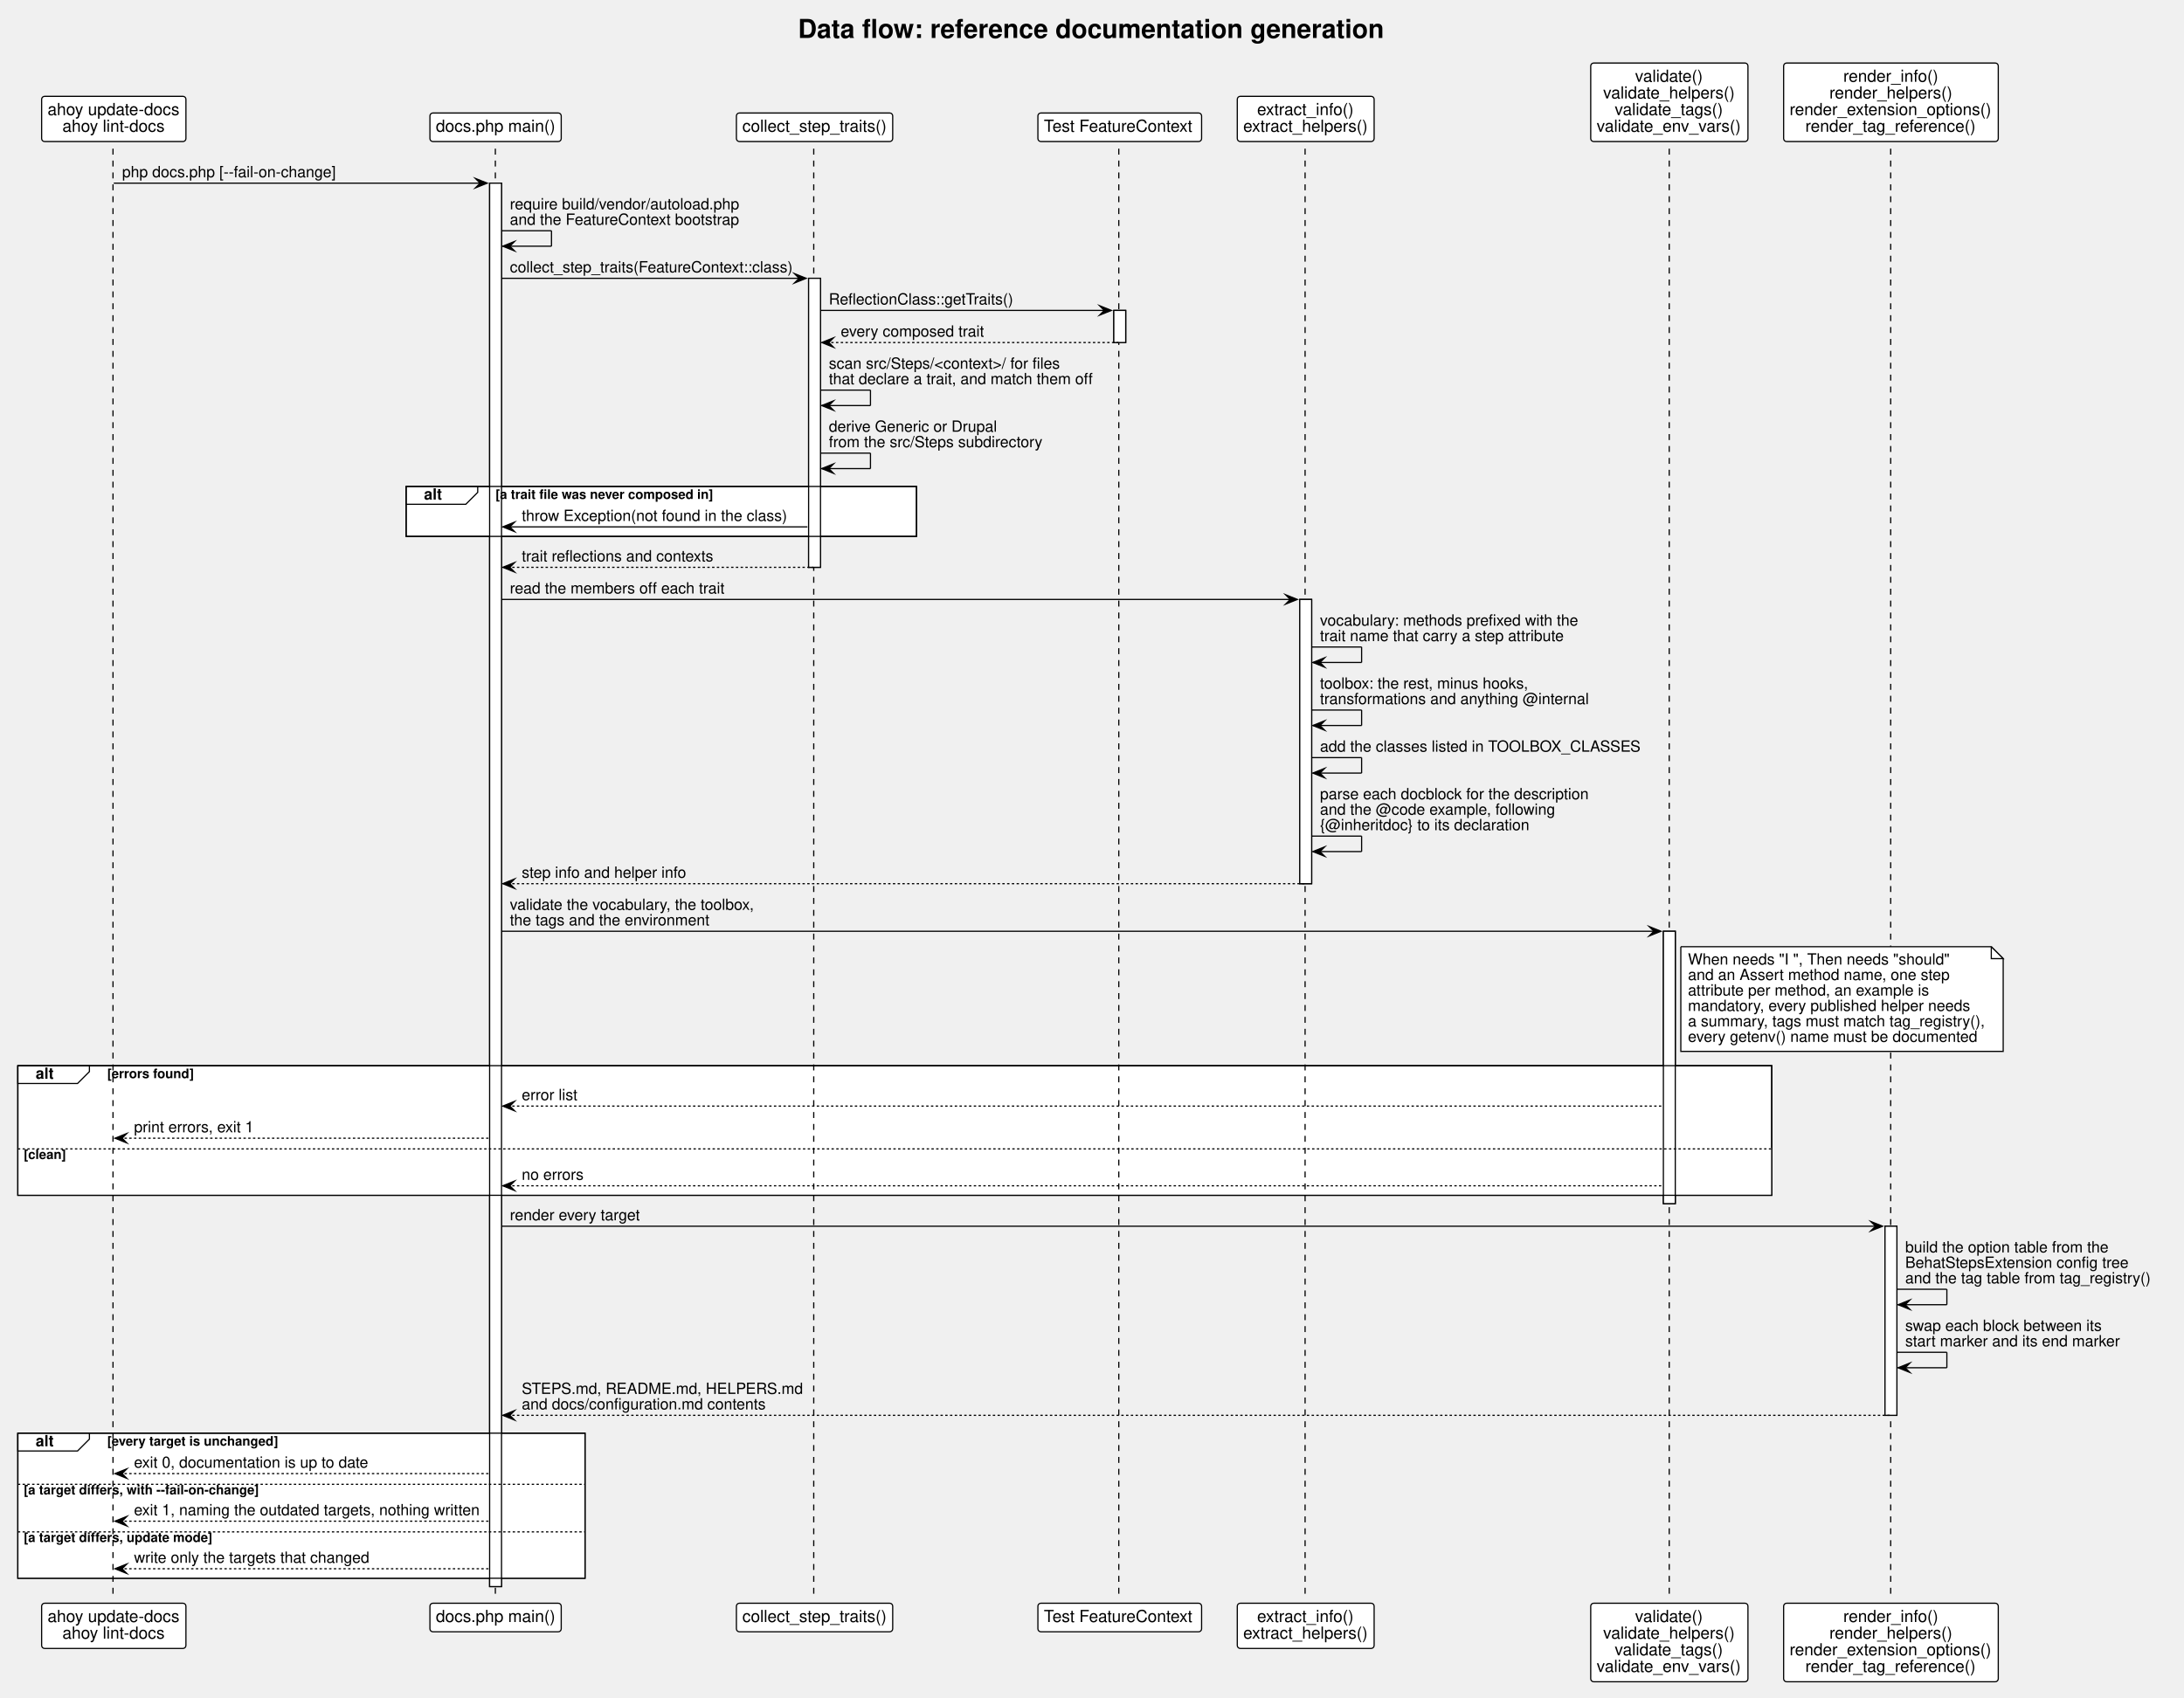
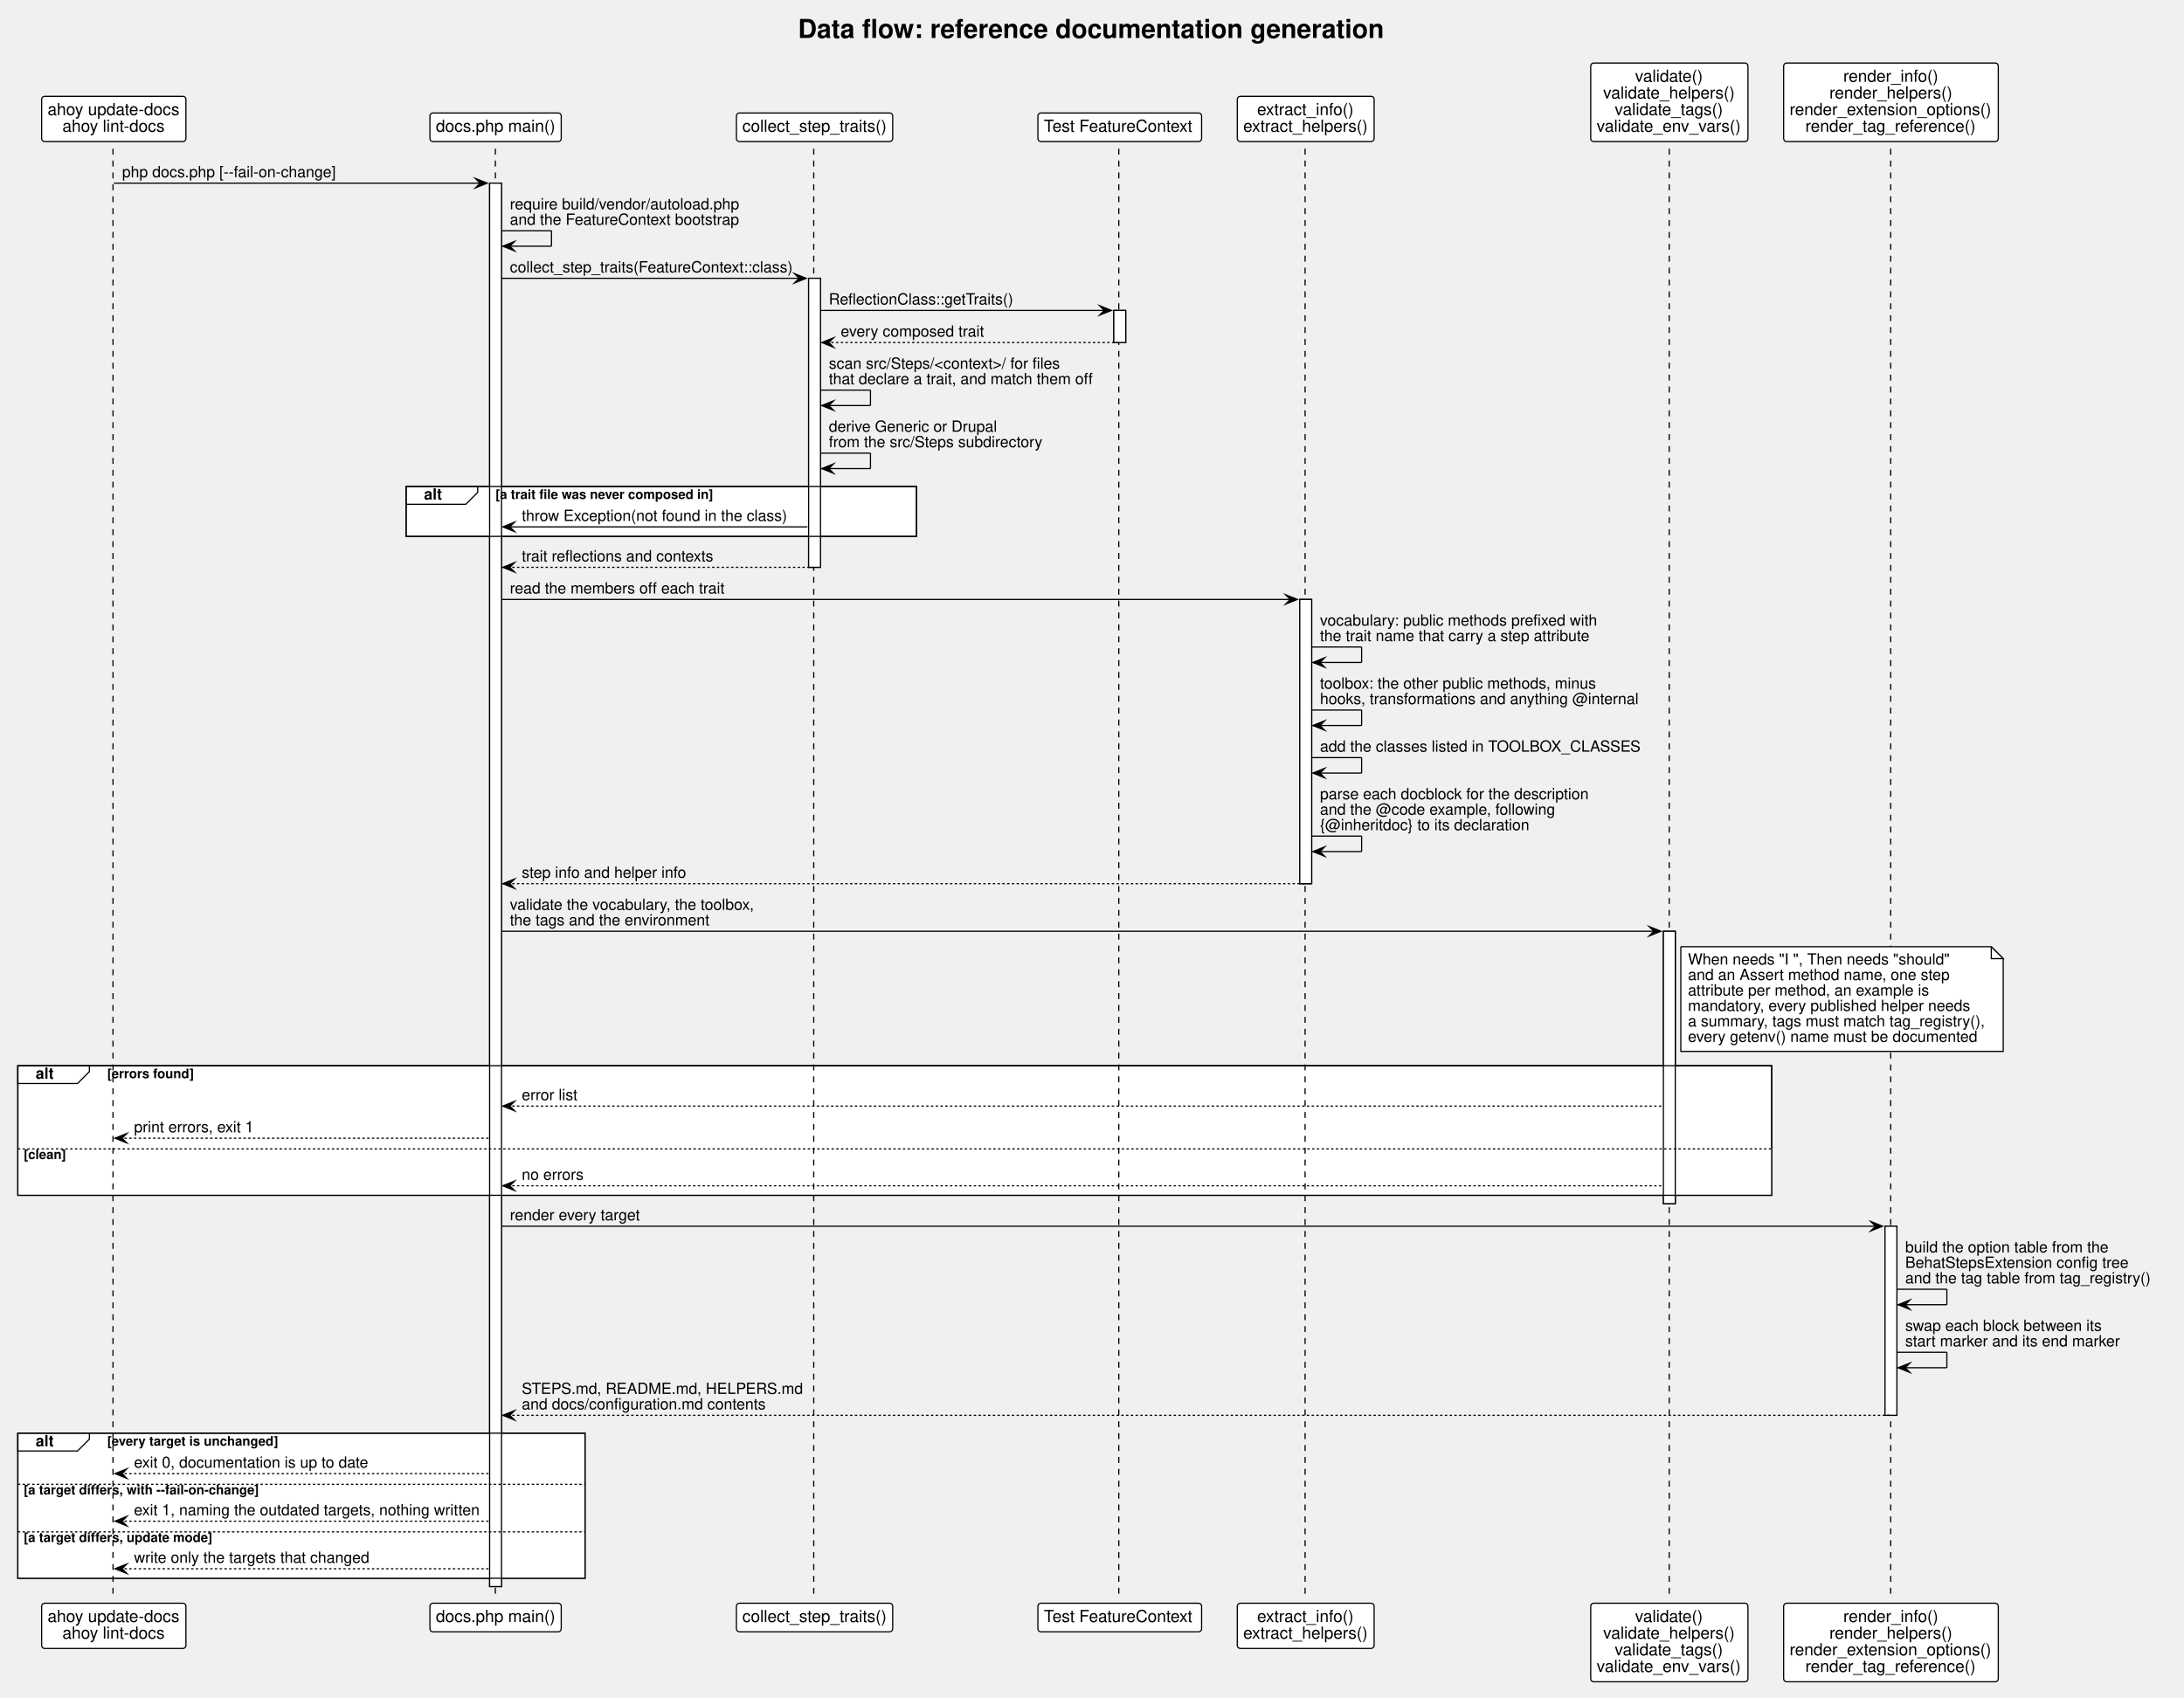
<svg xmlns="http://www.w3.org/2000/svg" contentStyleType="text/css" data-diagram-type="SEQUENCE" height="1427px" preserveAspectRatio="none" style="width:1836px;height:1427px;background:#FFFFFF;" version="1.1" viewBox="0 0 1836 1427" width="1836px" zoomAndPan="magnify">
  <defs />
  <g>
    <g class="title" data-source-line="14">
      <text fill="#000000" font-family="Helvetica" font-size="22" font-weight="700" lengthAdjust="spacing" textLength="492.637" x="670.835" y="31.94">Data flow: reference documentation generation</text>
    </g>
    <g>
      <rect fill="#FFFFFF" height="1180" style="stroke:#000000;stroke-width:1;" width="10" x="411.612" y="154" />
    </g>
    <g>
      <rect fill="#FFFFFF" height="243" style="stroke:#000000;stroke-width:1;" width="10" x="679.766" y="234" />
    </g>
    <g>
      <rect fill="#FFFFFF" height="27" style="stroke:#000000;stroke-width:1;" width="10" x="936.328" y="261" />
    </g>
    <g>
      <rect fill="#FFFFFF" height="239" style="stroke:#000000;stroke-width:1;" width="10" x="1092.655" y="504" />
    </g>
    <g>
      <rect fill="#FFFFFF" height="229" style="stroke:#000000;stroke-width:1;" width="10" x="1398.341" y="783" />
    </g>
    <g>
      <rect fill="#FFFFFF" height="159" style="stroke:#000000;stroke-width:1;" width="10" x="1584.647" y="1031" />
    </g>
    <rect fill="#FFFFFF" height="42" style="stroke:#000000;stroke-width:1;" width="429.033" x="341.422" y="409" />
    <rect fill="#FFFFFF" height="109" style="stroke:#000000;stroke-width:1;" width="1474.427" x="15" y="896" />
    <rect fill="#FFFFFF" height="40" style="stroke:none;stroke-width:1;" width="1474.427" x="15" y="965" />
    <rect fill="#FFFFFF" height="122" style="stroke:#000000;stroke-width:1;" width="476.801" x="15" y="1205" />
    <rect fill="#FFFFFF" height="40" style="stroke:none;stroke-width:1;" width="476.801" x="15" y="1247" />
    <rect fill="#FFFFFF" height="40" style="stroke:none;stroke-width:1;" width="476.801" x="15" y="1287" />
    <g class="participant-lifeline" data-entity-uid="part1" data-qualified-name="Dev" data-source-line="16" id="part1-lifeline">
      <g>
        <rect fill="#000000" fill-opacity="0" height="1219" width="8" x="91.651" y="125" />
        <line style="stroke:#000000;stroke-width:1;stroke-dasharray:5,5;" x1="95" x2="95" y1="125" y2="1344" />
      </g>
    </g>
    <g class="participant-lifeline" data-entity-uid="part2" data-qualified-name="Main" data-source-line="17" id="part2-lifeline">
      <g>
        <rect fill="#000000" fill-opacity="0" height="1219" width="8" x="412.612" y="125" />
        <line style="stroke:#000000;stroke-width:1;stroke-dasharray:5,5;" x1="416.422" x2="416.422" y1="125" y2="1344" />
      </g>
    </g>
    <g class="participant-lifeline" data-entity-uid="part3" data-qualified-name="Collect" data-source-line="18" id="part3-lifeline">
      <g>
        <rect fill="#000000" fill-opacity="0" height="1219" width="8" x="680.766" y="125" />
        <line style="stroke:#000000;stroke-width:1;stroke-dasharray:5,5;" x1="684.077" x2="684.077" y1="125" y2="1344" />
      </g>
    </g>
    <g class="participant-lifeline" data-entity-uid="part4" data-qualified-name="Ctx" data-source-line="19" id="part4-lifeline">
      <g>
        <rect fill="#000000" fill-opacity="0" height="1219" width="8" x="937.328" y="125" />
        <line style="stroke:#000000;stroke-width:1;stroke-dasharray:5,5;" x1="940.521" x2="940.521" y1="125" y2="1344" />
      </g>
    </g>
    <g class="participant-lifeline" data-entity-uid="part5" data-qualified-name="Extract" data-source-line="20" id="part5-lifeline">
      <g>
        <rect fill="#000000" fill-opacity="0" height="1219" width="8" x="1093.655" y="125" />
        <line style="stroke:#000000;stroke-width:1;stroke-dasharray:5,5;" x1="1097.134" x2="1097.134" y1="125" y2="1344" />
      </g>
    </g>
    <g class="participant-lifeline" data-entity-uid="part6" data-qualified-name="Validate" data-source-line="21" id="part6-lifeline">
      <g>
        <rect fill="#000000" fill-opacity="0" height="1219" width="8" x="1399.341" y="125" />
        <line style="stroke:#000000;stroke-width:1;stroke-dasharray:5,5;" x1="1403.255" x2="1403.255" y1="125" y2="1344" />
      </g>
    </g>
    <g class="participant-lifeline" data-entity-uid="part7" data-qualified-name="Render" data-source-line="22" id="part7-lifeline">
      <g>
        <rect fill="#000000" fill-opacity="0" height="1219" width="8" x="1585.647" y="125" />
        <line style="stroke:#000000;stroke-width:1;stroke-dasharray:5,5;" x1="1589.427" x2="1589.427" y1="125" y2="1344" />
      </g>
    </g>
    <g class="participant participant-head" data-entity-uid="part1" data-qualified-name="Dev" data-source-line="16" id="part1-head">
      <rect fill="#FFFFFF" height="38" rx="2.5" ry="2.5" style="stroke:#000000;stroke-width:1;" width="121.303" x="35" y="81" />
      <text fill="#000000" font-family="Helvetica" font-size="14" lengthAdjust="spacing" textLength="111.303" x="40" y="96.78">ahoy update-docs</text>
      <text fill="#000000" font-family="Helvetica" font-size="14" lengthAdjust="spacing" textLength="86.379" x="52.462" y="110.78">ahoy lint-docs</text>
    </g>
    <g class="participant participant-tail" data-entity-uid="part1" data-qualified-name="Dev" data-source-line="16" id="part1-tail">
      <rect fill="#FFFFFF" height="38" rx="2.5" ry="2.5" style="stroke:#000000;stroke-width:1;" width="121.303" x="35" y="1348" />
      <text fill="#000000" font-family="Helvetica" font-size="14" lengthAdjust="spacing" textLength="111.303" x="40" y="1363.78">ahoy update-docs</text>
      <text fill="#000000" font-family="Helvetica" font-size="14" lengthAdjust="spacing" textLength="86.379" x="52.462" y="1377.78">ahoy lint-docs</text>
    </g>
    <g class="participant participant-head" data-entity-uid="part2" data-qualified-name="Main" data-source-line="17" id="part2-head">
      <rect fill="#FFFFFF" height="24" rx="2.5" ry="2.5" style="stroke:#000000;stroke-width:1;" width="110.379" x="361.422" y="95" />
      <text fill="#000000" font-family="Helvetica" font-size="14" lengthAdjust="spacing" textLength="100.379" x="366.422" y="110.78">docs.php main()</text>
    </g>
    <g class="participant participant-tail" data-entity-uid="part2" data-qualified-name="Main" data-source-line="17" id="part2-tail">
      <rect fill="#FFFFFF" height="24" rx="2.5" ry="2.5" style="stroke:#000000;stroke-width:1;" width="110.379" x="361.422" y="1348" />
      <text fill="#000000" font-family="Helvetica" font-size="14" lengthAdjust="spacing" textLength="100.379" x="366.422" y="1363.78">docs.php main()</text>
    </g>
    <g class="participant participant-head" data-entity-uid="part3" data-qualified-name="Collect" data-source-line="18" id="part3-head">
      <rect fill="#FFFFFF" height="24" rx="2.5" ry="2.5" style="stroke:#000000;stroke-width:1;" width="131.379" x="619.077" y="95" />
      <text fill="#000000" font-family="Helvetica" font-size="14" lengthAdjust="spacing" textLength="121.379" x="624.077" y="110.78">collect_step_traits()</text>
    </g>
    <g class="participant participant-tail" data-entity-uid="part3" data-qualified-name="Collect" data-source-line="18" id="part3-tail">
      <rect fill="#FFFFFF" height="24" rx="2.5" ry="2.5" style="stroke:#000000;stroke-width:1;" width="131.379" x="619.077" y="1348" />
      <text fill="#000000" font-family="Helvetica" font-size="14" lengthAdjust="spacing" textLength="121.379" x="624.077" y="1363.78">collect_step_traits()</text>
    </g>
    <g class="participant participant-head" data-entity-uid="part4" data-qualified-name="Ctx" data-source-line="19" id="part4-head">
      <rect fill="#FFFFFF" height="24" rx="2.5" ry="2.5" style="stroke:#000000;stroke-width:1;" width="137.613" x="872.521" y="95" />
      <text fill="#000000" font-family="Helvetica" font-size="14" lengthAdjust="spacing" textLength="127.613" x="877.521" y="110.78">Test FeatureContext</text>
    </g>
    <g class="participant participant-tail" data-entity-uid="part4" data-qualified-name="Ctx" data-source-line="19" id="part4-tail">
      <rect fill="#FFFFFF" height="24" rx="2.5" ry="2.5" style="stroke:#000000;stroke-width:1;" width="137.613" x="872.521" y="1348" />
      <text fill="#000000" font-family="Helvetica" font-size="14" lengthAdjust="spacing" textLength="127.613" x="877.521" y="1363.78">Test FeatureContext</text>
    </g>
    <g class="participant participant-head" data-entity-uid="part5" data-qualified-name="Extract" data-source-line="20" id="part5-head">
      <rect fill="#FFFFFF" height="38" rx="2.5" ry="2.5" style="stroke:#000000;stroke-width:1;" width="115.041" x="1040.134" y="81" />
      <text fill="#000000" font-family="Helvetica" font-size="14" lengthAdjust="spacing" textLength="81.696" x="1056.807" y="96.78">extract_info()</text>
      <text fill="#000000" font-family="Helvetica" font-size="14" lengthAdjust="spacing" textLength="105.041" x="1045.134" y="110.78">extract_helpers()</text>
    </g>
    <g class="participant participant-tail" data-entity-uid="part5" data-qualified-name="Extract" data-source-line="20" id="part5-tail">
      <rect fill="#FFFFFF" height="38" rx="2.5" ry="2.5" style="stroke:#000000;stroke-width:1;" width="115.041" x="1040.134" y="1348" />
      <text fill="#000000" font-family="Helvetica" font-size="14" lengthAdjust="spacing" textLength="81.696" x="1056.807" y="1363.78">extract_info()</text>
      <text fill="#000000" font-family="Helvetica" font-size="14" lengthAdjust="spacing" textLength="105.041" x="1045.134" y="1377.78">extract_helpers()</text>
    </g>
    <g class="participant participant-head" data-entity-uid="part6" data-qualified-name="Validate" data-source-line="21" id="part6-head">
      <rect fill="#FFFFFF" height="66" rx="2.5" ry="2.5" style="stroke:#000000;stroke-width:1;" width="132.172" x="1337.255" y="53" />
      <text fill="#000000" font-family="Helvetica" font-size="14" lengthAdjust="spacing" textLength="57.579" x="1374.551" y="68.78">validate()</text>
      <text fill="#000000" font-family="Helvetica" font-size="14" lengthAdjust="spacing" textLength="111.282" x="1347.7" y="82.78">validate_helpers()</text>
      <text fill="#000000" font-family="Helvetica" font-size="14" lengthAdjust="spacing" textLength="91.827" x="1357.427" y="96.78">validate_tags()</text>
      <text fill="#000000" font-family="Helvetica" font-size="14" lengthAdjust="spacing" textLength="122.172" x="1342.255" y="110.78">validate_env_vars()</text>
    </g>
    <g class="participant participant-tail" data-entity-uid="part6" data-qualified-name="Validate" data-source-line="21" id="part6-tail">
      <rect fill="#FFFFFF" height="66" rx="2.5" ry="2.5" style="stroke:#000000;stroke-width:1;" width="132.172" x="1337.255" y="1348" />
      <text fill="#000000" font-family="Helvetica" font-size="14" lengthAdjust="spacing" textLength="57.579" x="1374.551" y="1363.78">validate()</text>
      <text fill="#000000" font-family="Helvetica" font-size="14" lengthAdjust="spacing" textLength="111.282" x="1347.7" y="1377.78">validate_helpers()</text>
      <text fill="#000000" font-family="Helvetica" font-size="14" lengthAdjust="spacing" textLength="91.827" x="1357.427" y="1391.78">validate_tags()</text>
      <text fill="#000000" font-family="Helvetica" font-size="14" lengthAdjust="spacing" textLength="122.172" x="1342.255" y="1405.78">validate_env_vars()</text>
    </g>
    <g class="participant participant-head" data-entity-uid="part7" data-qualified-name="Render" data-source-line="22" id="part7-head">
      <rect fill="#FFFFFF" height="66" rx="2.5" ry="2.5" style="stroke:#000000;stroke-width:1;" width="180.44" x="1499.427" y="53" />
      <text fill="#000000" font-family="Helvetica" font-size="14" lengthAdjust="spacing" textLength="80.151" x="1549.571" y="68.78">render_info()</text>
      <text fill="#000000" font-family="Helvetica" font-size="14" lengthAdjust="spacing" textLength="103.496" x="1537.899" y="82.78">render_helpers()</text>
      <text fill="#000000" font-family="Helvetica" font-size="14" lengthAdjust="spacing" textLength="170.44" x="1504.427" y="96.78">render_extension_options()</text>
      <text fill="#000000" font-family="Helvetica" font-size="14" lengthAdjust="spacing" textLength="143.972" x="1517.661" y="110.78">render_tag_reference()</text>
    </g>
    <g class="participant participant-tail" data-entity-uid="part7" data-qualified-name="Render" data-source-line="22" id="part7-tail">
      <rect fill="#FFFFFF" height="66" rx="2.5" ry="2.5" style="stroke:#000000;stroke-width:1;" width="180.44" x="1499.427" y="1348" />
      <text fill="#000000" font-family="Helvetica" font-size="14" lengthAdjust="spacing" textLength="80.151" x="1549.571" y="1363.78">render_info()</text>
      <text fill="#000000" font-family="Helvetica" font-size="14" lengthAdjust="spacing" textLength="103.496" x="1537.899" y="1377.78">render_helpers()</text>
      <text fill="#000000" font-family="Helvetica" font-size="14" lengthAdjust="spacing" textLength="170.44" x="1504.427" y="1391.78">render_extension_options()</text>
      <text fill="#000000" font-family="Helvetica" font-size="14" lengthAdjust="spacing" textLength="143.972" x="1517.661" y="1405.78">render_tag_reference()</text>
    </g>
    <g>
      <rect fill="#FFFFFF" height="1180" style="stroke:#000000;stroke-width:1;" width="10" x="411.612" y="154" />
    </g>
    <g>
      <rect fill="#FFFFFF" height="243" style="stroke:#000000;stroke-width:1;" width="10" x="679.766" y="234" />
    </g>
    <g>
      <rect fill="#FFFFFF" height="27" style="stroke:#000000;stroke-width:1;" width="10" x="936.328" y="261" />
    </g>
    <g>
      <rect fill="#FFFFFF" height="239" style="stroke:#000000;stroke-width:1;" width="10" x="1092.655" y="504" />
    </g>
    <g>
      <rect fill="#FFFFFF" height="229" style="stroke:#000000;stroke-width:1;" width="10" x="1398.341" y="783" />
    </g>
    <g>
      <rect fill="#FFFFFF" height="159" style="stroke:#000000;stroke-width:1;" width="10" x="1584.647" y="1031" />
    </g>
    <g class="message" data-entity-1="part1" data-entity-2="part2" data-source-line="24" id="msg1">
      <polygon fill="#000000" points="399.612,150,409.612,154,399.612,158,403.612,154" style="stroke:#000000;stroke-width:1;stroke-linejoin:miter;stroke-miterlimit:10;" />
      <line style="stroke:#000000;stroke-width:1;" x1="95.651" x2="405.612" y1="154" y2="154" />
      <text fill="#000000" font-family="Helvetica" font-size="13" lengthAdjust="spacing" textLength="179.943" x="102.651" y="149.01">php docs.php [--fail-on-change]</text>
    </g>
    <g class="message" data-entity-1="part2" data-entity-2="part2" data-source-line="26" id="msg2">
      <line style="stroke:#000000;stroke-width:1;" x1="421.612" x2="463.612" y1="194" y2="194" />
      <line style="stroke:#000000;stroke-width:1;" x1="463.612" x2="463.612" y1="194" y2="207" />
      <line style="stroke:#000000;stroke-width:1;" x1="422.612" x2="463.612" y1="207" y2="207" />
      <polygon fill="#000000" points="432.612,203,422.612,207,432.612,211,428.612,207" style="stroke:#000000;stroke-width:1;stroke-linejoin:miter;stroke-miterlimit:10;" />
      <text fill="#000000" font-family="Helvetica" font-size="13" lengthAdjust="spacing" textLength="193.699" x="428.612" y="176.01">require build/vendor/autoload.php</text>
      <text fill="#000000" font-family="Helvetica" font-size="13" lengthAdjust="spacing" textLength="194.403" x="428.612" y="189.01">and the FeatureContext bootstrap</text>
    </g>
    <g class="message" data-entity-1="part2" data-entity-2="part3" data-source-line="28" id="msg3">
      <polygon fill="#000000" points="667.766,230,677.766,234,667.766,238,671.766,234" style="stroke:#000000;stroke-width:1;stroke-linejoin:miter;stroke-miterlimit:10;" />
      <line style="stroke:#000000;stroke-width:1;" x1="421.612" x2="673.766" y1="234" y2="234" />
      <text fill="#000000" font-family="Helvetica" font-size="13" lengthAdjust="spacing" textLength="239.154" x="428.612" y="229.01">collect_step_traits(FeatureContext::class)</text>
    </g>
    <g class="message" data-entity-1="part3" data-entity-2="part4" data-source-line="30" id="msg4">
      <polygon fill="#000000" points="924.328,257,934.328,261,924.328,265,928.328,261" style="stroke:#000000;stroke-width:1;stroke-linejoin:miter;stroke-miterlimit:10;" />
      <line style="stroke:#000000;stroke-width:1;" x1="689.766" x2="930.328" y1="261" y2="261" />
      <text fill="#000000" font-family="Helvetica" font-size="13" lengthAdjust="spacing" textLength="156.768" x="696.766" y="256.01">ReflectionClass::getTraits()</text>
    </g>
    <g class="message" data-entity-1="part4" data-entity-2="part3" data-source-line="32" id="msg5">
      <polygon fill="#000000" points="700.766,284,690.766,288,700.766,292,696.766,288" style="stroke:#000000;stroke-width:1;stroke-linejoin:miter;stroke-miterlimit:10;" />
      <line style="stroke:#000000;stroke-width:1;stroke-dasharray:2,2;" x1="694.766" x2="940.328" y1="288" y2="288" />
      <text fill="#000000" font-family="Helvetica" font-size="13" lengthAdjust="spacing" textLength="120.663" x="706.766" y="283.01">every composed trait</text>
    </g>
    <g class="message" data-entity-1="part3" data-entity-2="part3" data-source-line="34" id="msg6">
      <line style="stroke:#000000;stroke-width:1;" x1="689.766" x2="731.766" y1="328" y2="328" />
      <line style="stroke:#000000;stroke-width:1;" x1="731.766" x2="731.766" y1="328" y2="341" />
      <line style="stroke:#000000;stroke-width:1;" x1="690.766" x2="731.766" y1="341" y2="341" />
      <polygon fill="#000000" points="700.766,337,690.766,341,700.766,345,696.766,341" style="stroke:#000000;stroke-width:1;stroke-linejoin:miter;stroke-miterlimit:10;" />
      <text fill="#000000" font-family="Helvetica" font-size="13" lengthAdjust="spacing" textLength="195.089" x="696.766" y="310.01">scan src/Steps/&lt;context&gt;/ for files</text>
      <text fill="#000000" font-family="Helvetica" font-size="13" lengthAdjust="spacing" textLength="222.561" x="696.766" y="323.01">that declare a trait, and match them off</text>
    </g>
    <g class="message" data-entity-1="part3" data-entity-2="part3" data-source-line="35" id="msg7">
      <line style="stroke:#000000;stroke-width:1;" x1="689.766" x2="731.766" y1="381" y2="381" />
      <line style="stroke:#000000;stroke-width:1;" x1="731.766" x2="731.766" y1="381" y2="394" />
      <line style="stroke:#000000;stroke-width:1;" x1="690.766" x2="731.766" y1="394" y2="394" />
      <polygon fill="#000000" points="700.766,390,690.766,394,700.766,398,696.766,394" style="stroke:#000000;stroke-width:1;stroke-linejoin:miter;stroke-miterlimit:10;" />
      <text fill="#000000" font-family="Helvetica" font-size="13" lengthAdjust="spacing" textLength="141.616" x="696.766" y="363.01">derive Generic or Drupal</text>
      <text fill="#000000" font-family="Helvetica" font-size="13" lengthAdjust="spacing" textLength="179.899" x="696.766" y="376.01">from the src/Steps subdirectory</text>
    </g>
    <path d="M341.422,409 L401.593,409 L401.593,414 L391.593,424 L341.422,424 L341.422,409" fill="#FFFFFF" style="stroke:#000000;stroke-width:1;" />
    <rect fill="none" height="42" style="stroke:#000000;stroke-width:1;" width="429.033" x="341.422" y="409" />
    <text fill="#000000" font-family="Helvetica" font-size="13" font-weight="700" lengthAdjust="spacing" textLength="15.171" x="356.422" y="420.01">alt</text>
    <text fill="#000000" font-family="Helvetica" font-size="11" font-weight="700" lengthAdjust="spacing" textLength="183.385" x="416.593" y="419.47">[a trait file was never composed in]</text>
    <g class="message" data-entity-1="part3" data-entity-2="part2" data-source-line="38" id="msg8">
      <polygon fill="#000000" points="432.612,439,422.612,443,432.612,447,428.612,443" style="stroke:#000000;stroke-width:1;stroke-linejoin:miter;stroke-miterlimit:10;" />
      <line style="stroke:#000000;stroke-width:1;" x1="426.612" x2="678.766" y1="443" y2="443" />
      <text fill="#000000" font-family="Helvetica" font-size="13" lengthAdjust="spacing" textLength="224.009" x="438.612" y="438.01">throw Exception(not found in the class)</text>
    </g>
    <g class="message" data-entity-1="part3" data-entity-2="part2" data-source-line="40" id="msg9">
      <polygon fill="#000000" points="432.612,473,422.612,477,432.612,481,428.612,477" style="stroke:#000000;stroke-width:1;stroke-linejoin:miter;stroke-miterlimit:10;" />
      <line style="stroke:#000000;stroke-width:1;stroke-dasharray:2,2;" x1="426.612" x2="683.766" y1="477" y2="477" />
      <text fill="#000000" font-family="Helvetica" font-size="13" lengthAdjust="spacing" textLength="161.859" x="438.612" y="472.01">trait reflections and contexts</text>
    </g>
    <g class="message" data-entity-1="part2" data-entity-2="part5" data-source-line="43" id="msg10">
      <polygon fill="#000000" points="1080.655,500,1090.655,504,1080.655,508,1084.655,504" style="stroke:#000000;stroke-width:1;stroke-linejoin:miter;stroke-miterlimit:10;" />
      <line style="stroke:#000000;stroke-width:1;" x1="421.612" x2="1086.655" y1="504" y2="504" />
      <text fill="#000000" font-family="Helvetica" font-size="13" lengthAdjust="spacing" textLength="180.642" x="428.612" y="499.01">read the members off each trait</text>
    </g>
    <g class="message" data-entity-1="part5" data-entity-2="part5" data-source-line="45" id="msg11">
      <line style="stroke:#000000;stroke-width:1;" x1="1102.655" x2="1144.655" y1="544" y2="544" />
      <line style="stroke:#000000;stroke-width:1;" x1="1144.655" x2="1144.655" y1="544" y2="557" />
      <line style="stroke:#000000;stroke-width:1;" x1="1103.655" x2="1144.655" y1="557" y2="557" />
      <polygon fill="#000000" points="1113.655,553,1103.655,557,1113.655,561,1109.655,557" style="stroke:#000000;stroke-width:1;stroke-linejoin:miter;stroke-miterlimit:10;" />
-       <text fill="#000000" font-family="Helvetica" font-size="13" lengthAdjust="spacing" textLength="218.226" x="1109.655" y="526.01">vocabulary: methods prefixed with the</text>
-       <text fill="#000000" font-family="Helvetica" font-size="13" lengthAdjust="spacing" textLength="205.207" x="1109.655" y="539.01">trait name that carry a step attribute</text>
+       <text fill="#000000" font-family="Helvetica" font-size="13" lengthAdjust="spacing" textLength="234.121" x="1109.655" y="526.01">vocabulary: public methods prefixed with</text>
+       <text fill="#000000" font-family="Helvetica" font-size="13" lengthAdjust="spacing" textLength="226.891" x="1109.655" y="539.01">the trait name that carry a step attribute</text>
    </g>
    <g class="message" data-entity-1="part5" data-entity-2="part5" data-source-line="46" id="msg12">
      <line style="stroke:#000000;stroke-width:1;" x1="1102.655" x2="1144.655" y1="597" y2="597" />
      <line style="stroke:#000000;stroke-width:1;" x1="1144.655" x2="1144.655" y1="597" y2="610" />
      <line style="stroke:#000000;stroke-width:1;" x1="1103.655" x2="1144.655" y1="610" y2="610" />
      <polygon fill="#000000" points="1113.655,606,1103.655,610,1113.655,614,1109.655,610" style="stroke:#000000;stroke-width:1;stroke-linejoin:miter;stroke-miterlimit:10;" />
-       <text fill="#000000" font-family="Helvetica" font-size="13" lengthAdjust="spacing" textLength="176.312" x="1109.655" y="579.01">toolbox: the rest, minus hooks,</text>
-       <text fill="#000000" font-family="Helvetica" font-size="13" lengthAdjust="spacing" textLength="227.1" x="1109.655" y="592.01">transformations and anything @internal</text>
+       <text fill="#000000" font-family="Helvetica" font-size="13" lengthAdjust="spacing" textLength="233.41" x="1109.655" y="579.01">toolbox: the other public methods, minus</text>
+       <text fill="#000000" font-family="Helvetica" font-size="13" lengthAdjust="spacing" textLength="269.014" x="1109.655" y="592.01">hooks, transformations and anything @internal</text>
    </g>
    <g class="message" data-entity-1="part5" data-entity-2="part5" data-source-line="47" id="msg13">
      <line style="stroke:#000000;stroke-width:1;" x1="1102.655" x2="1144.655" y1="637" y2="637" />
      <line style="stroke:#000000;stroke-width:1;" x1="1144.655" x2="1144.655" y1="637" y2="650" />
      <line style="stroke:#000000;stroke-width:1;" x1="1103.655" x2="1144.655" y1="650" y2="650" />
      <polygon fill="#000000" points="1113.655,646,1103.655,650,1113.655,654,1109.655,650" style="stroke:#000000;stroke-width:1;stroke-linejoin:miter;stroke-miterlimit:10;" />
      <text fill="#000000" font-family="Helvetica" font-size="13" lengthAdjust="spacing" textLength="271.686" x="1109.655" y="632.01">add the classes listed in TOOLBOX_CLASSES</text>
    </g>
    <g class="message" data-entity-1="part5" data-entity-2="part5" data-source-line="48" id="msg14">
      <line style="stroke:#000000;stroke-width:1;" x1="1102.655" x2="1144.655" y1="703" y2="703" />
      <line style="stroke:#000000;stroke-width:1;" x1="1144.655" x2="1144.655" y1="703" y2="716" />
      <line style="stroke:#000000;stroke-width:1;" x1="1103.655" x2="1144.655" y1="716" y2="716" />
      <polygon fill="#000000" points="1113.655,712,1103.655,716,1113.655,720,1109.655,716" style="stroke:#000000;stroke-width:1;stroke-linejoin:miter;stroke-miterlimit:10;" />
      <text fill="#000000" font-family="Helvetica" font-size="13" lengthAdjust="spacing" textLength="226.186" x="1109.655" y="672.01">parse each docblock for the description</text>
      <text fill="#000000" font-family="Helvetica" font-size="13" lengthAdjust="spacing" textLength="198.929" x="1109.655" y="685.01">and the @code example, following</text>
      <text fill="#000000" font-family="Helvetica" font-size="13" lengthAdjust="spacing" textLength="176.522" x="1109.655" y="698.01">{@inheritdoc} to its declaration</text>
    </g>
    <g class="message" data-entity-1="part5" data-entity-2="part2" data-source-line="49" id="msg15">
      <polygon fill="#000000" points="432.612,739,422.612,743,432.612,747,428.612,743" style="stroke:#000000;stroke-width:1;stroke-linejoin:miter;stroke-miterlimit:10;" />
      <line style="stroke:#000000;stroke-width:1;stroke-dasharray:2,2;" x1="426.612" x2="1096.655" y1="743" y2="743" />
      <text fill="#000000" font-family="Helvetica" font-size="13" lengthAdjust="spacing" textLength="138.766" x="438.612" y="738.01">step info and helper info</text>
    </g>
    <g class="message" data-entity-1="part2" data-entity-2="part6" data-source-line="52" id="msg16">
      <polygon fill="#000000" points="1386.341,779,1396.341,783,1386.341,787,1390.341,783" style="stroke:#000000;stroke-width:1;stroke-linejoin:miter;stroke-miterlimit:10;" />
      <line style="stroke:#000000;stroke-width:1;" x1="421.612" x2="1392.341" y1="783" y2="783" />
      <text fill="#000000" font-family="Helvetica" font-size="13" lengthAdjust="spacing" textLength="207.41" x="428.612" y="765.01">validate the vocabulary, the toolbox,</text>
      <text fill="#000000" font-family="Helvetica" font-size="13" lengthAdjust="spacing" textLength="168.391" x="428.612" y="778.01">the tags and the environment</text>
    </g>
    <path d="M1413,796 L1413,884 L1684,884 L1684,806 L1674,796 L1413,796" fill="#FFFFFF" style="stroke:#000000;stroke-width:1;" />
    <path d="M1674,796 L1674,806 L1684,806 L1674,796" fill="#FFFFFF" style="stroke:#000000;stroke-width:1;" />
    <text fill="#000000" font-family="Helvetica" font-size="13" lengthAdjust="spacing" textLength="220.092" x="1419" y="811.01">When needs "I ", Then needs "should"</text>
    <text fill="#000000" font-family="Helvetica" font-size="13" lengthAdjust="spacing" textLength="220.416" x="1419" y="824.01">and an Assert method name, one step</text>
    <text fill="#000000" font-family="Helvetica" font-size="13" lengthAdjust="spacing" textLength="203.779" x="1419" y="837.01">attribute per method, an example is</text>
    <text fill="#000000" font-family="Helvetica" font-size="13" lengthAdjust="spacing" textLength="238.481" x="1419" y="850.01">mandatory, every published helper needs</text>
    <text fill="#000000" font-family="Helvetica" font-size="13" lengthAdjust="spacing" textLength="250.682" x="1419" y="863.01">a summary, tags must match tag_registry(),</text>
    <text fill="#000000" font-family="Helvetica" font-size="13" lengthAdjust="spacing" textLength="244.239" x="1419" y="876.01">every getenv() name must be documented</text>
    <path d="M15,896 L75.171,896 L75.171,901 L65.171,911 L15,911 L15,896" fill="#FFFFFF" style="stroke:#000000;stroke-width:1;" />
    <rect fill="none" height="109" style="stroke:#000000;stroke-width:1;" width="1474.427" x="15" y="896" />
    <text fill="#000000" font-family="Helvetica" font-size="13" font-weight="700" lengthAdjust="spacing" textLength="15.171" x="30" y="907.01">alt</text>
    <text fill="#000000" font-family="Helvetica" font-size="11" font-weight="700" lengthAdjust="spacing" textLength="72.719" x="90.171" y="906.47">[errors found]</text>
    <g class="message" data-entity-1="part6" data-entity-2="part2" data-source-line="63" id="msg17">
      <polygon fill="#000000" points="432.612,926,422.612,930,432.612,934,428.612,930" style="stroke:#000000;stroke-width:1;stroke-linejoin:miter;stroke-miterlimit:10;" />
      <line style="stroke:#000000;stroke-width:1;stroke-dasharray:2,2;" x1="426.612" x2="1397.341" y1="930" y2="930" />
      <text fill="#000000" font-family="Helvetica" font-size="13" lengthAdjust="spacing" textLength="46.947" x="438.612" y="925.01">error list</text>
    </g>
    <g class="message" data-entity-1="part2" data-entity-2="part1" data-source-line="64" id="msg18">
      <polygon fill="#000000" points="106.651,953,96.651,957,106.651,961,102.651,957" style="stroke:#000000;stroke-width:1;stroke-linejoin:miter;stroke-miterlimit:10;" />
      <line style="stroke:#000000;stroke-width:1;stroke-dasharray:2,2;" x1="100.651" x2="410.612" y1="957" y2="957" />
      <text fill="#000000" font-family="Helvetica" font-size="13" lengthAdjust="spacing" textLength="101.144" x="112.651" y="952.01">print errors, exit 1</text>
    </g>
    <line style="stroke:#000000;stroke-width:1;stroke-dasharray:2,2;" x1="15" x2="1489.427" y1="966" y2="966" />
    <text fill="#000000" font-family="Helvetica" font-size="11" font-weight="700" lengthAdjust="spacing" textLength="35.455" x="20" y="974.47">[clean]</text>
    <g class="message" data-entity-1="part6" data-entity-2="part2" data-source-line="66" id="msg19">
      <polygon fill="#000000" points="432.612,993,422.612,997,432.612,1001,428.612,997" style="stroke:#000000;stroke-width:1;stroke-linejoin:miter;stroke-miterlimit:10;" />
      <line style="stroke:#000000;stroke-width:1;stroke-dasharray:2,2;" x1="426.612" x2="1397.341" y1="997" y2="997" />
      <text fill="#000000" font-family="Helvetica" font-size="13" lengthAdjust="spacing" textLength="52.019" x="438.612" y="992.01">no errors</text>
    </g>
    <g class="message" data-entity-1="part2" data-entity-2="part7" data-source-line="70" id="msg20">
      <polygon fill="#000000" points="1572.647,1027,1582.647,1031,1572.647,1035,1576.647,1031" style="stroke:#000000;stroke-width:1;stroke-linejoin:miter;stroke-miterlimit:10;" />
      <line style="stroke:#000000;stroke-width:1;" x1="421.612" x2="1578.647" y1="1031" y2="1031" />
      <text fill="#000000" font-family="Helvetica" font-size="13" lengthAdjust="spacing" textLength="109.834" x="428.612" y="1026.01">render every target</text>
    </g>
    <g class="message" data-entity-1="part7" data-entity-2="part7" data-source-line="72" id="msg21">
      <line style="stroke:#000000;stroke-width:1;" x1="1594.647" x2="1636.647" y1="1084" y2="1084" />
      <line style="stroke:#000000;stroke-width:1;" x1="1636.647" x2="1636.647" y1="1084" y2="1097" />
      <line style="stroke:#000000;stroke-width:1;" x1="1595.647" x2="1636.647" y1="1097" y2="1097" />
      <polygon fill="#000000" points="1605.647,1093,1595.647,1097,1605.647,1101,1601.647,1097" style="stroke:#000000;stroke-width:1;stroke-linejoin:miter;stroke-miterlimit:10;" />
      <text fill="#000000" font-family="Helvetica" font-size="13" lengthAdjust="spacing" textLength="171.279" x="1601.647" y="1053.01">build the option table from the</text>
      <text fill="#000000" font-family="Helvetica" font-size="13" lengthAdjust="spacing" textLength="188.621" x="1601.647" y="1066.01">BehatStepsExtension config tree</text>
      <text fill="#000000" font-family="Helvetica" font-size="13" lengthAdjust="spacing" textLength="206.661" x="1601.647" y="1079.01">and the tag table from tag_registry()</text>
    </g>
    <g class="message" data-entity-1="part7" data-entity-2="part7" data-source-line="73" id="msg22">
      <line style="stroke:#000000;stroke-width:1;" x1="1594.647" x2="1636.647" y1="1137" y2="1137" />
      <line style="stroke:#000000;stroke-width:1;" x1="1636.647" x2="1636.647" y1="1137" y2="1150" />
      <line style="stroke:#000000;stroke-width:1;" x1="1595.647" x2="1636.647" y1="1150" y2="1150" />
      <polygon fill="#000000" points="1605.647,1146,1595.647,1150,1605.647,1154,1601.647,1150" style="stroke:#000000;stroke-width:1;stroke-linejoin:miter;stroke-miterlimit:10;" />
      <text fill="#000000" font-family="Helvetica" font-size="13" lengthAdjust="spacing" textLength="165.483" x="1601.647" y="1119.01">swap each block between its</text>
      <text fill="#000000" font-family="Helvetica" font-size="13" lengthAdjust="spacing" textLength="180.616" x="1601.647" y="1132.01">start marker and its end marker</text>
    </g>
    <g class="message" data-entity-1="part7" data-entity-2="part2" data-source-line="74" id="msg23">
      <polygon fill="#000000" points="432.612,1186,422.612,1190,432.612,1194,428.612,1190" style="stroke:#000000;stroke-width:1;stroke-linejoin:miter;stroke-miterlimit:10;" />
      <line style="stroke:#000000;stroke-width:1;stroke-dasharray:2,2;" x1="426.612" x2="1588.647" y1="1190" y2="1190" />
      <text fill="#000000" font-family="Helvetica" font-size="13" lengthAdjust="spacing" textLength="238.393" x="438.612" y="1172.01">STEPS.md, README.md, HELPERS.md</text>
      <text fill="#000000" font-family="Helvetica" font-size="13" lengthAdjust="spacing" textLength="205.239" x="438.612" y="1185.01">and docs/configuration.md contents</text>
    </g>
    <path d="M15,1205 L75.171,1205 L75.171,1210 L65.171,1220 L15,1220 L15,1205" fill="#FFFFFF" style="stroke:#000000;stroke-width:1;" />
    <rect fill="none" height="122" style="stroke:#000000;stroke-width:1;" width="476.801" x="15" y="1205" />
    <text fill="#000000" font-family="Helvetica" font-size="13" font-weight="700" lengthAdjust="spacing" textLength="15.171" x="30" y="1216.01">alt</text>
    <text fill="#000000" font-family="Helvetica" font-size="11" font-weight="700" lengthAdjust="spacing" textLength="143.65" x="90.171" y="1215.47">[every target is unchanged]</text>
    <g class="message" data-entity-1="part2" data-entity-2="part1" data-source-line="78" id="msg24">
      <polygon fill="#000000" points="106.651,1235,96.651,1239,106.651,1243,102.651,1239" style="stroke:#000000;stroke-width:1;stroke-linejoin:miter;stroke-miterlimit:10;" />
      <line style="stroke:#000000;stroke-width:1;stroke-dasharray:2,2;" x1="100.651" x2="410.612" y1="1239" y2="1239" />
      <text fill="#000000" font-family="Helvetica" font-size="13" lengthAdjust="spacing" textLength="198.015" x="112.651" y="1234.01">exit 0, documentation is up to date</text>
    </g>
    <line style="stroke:#000000;stroke-width:1;stroke-dasharray:2,2;" x1="15" x2="491.801" y1="1248" y2="1248" />
    <text fill="#000000" font-family="Helvetica" font-size="11" font-weight="700" lengthAdjust="spacing" textLength="197.393" x="20" y="1256.47">[a target differs, with --fail-on-change]</text>
    <g class="message" data-entity-1="part2" data-entity-2="part1" data-source-line="80" id="msg25">
      <polygon fill="#000000" points="106.651,1275,96.651,1279,106.651,1283,102.651,1279" style="stroke:#000000;stroke-width:1;stroke-linejoin:miter;stroke-miterlimit:10;" />
      <line style="stroke:#000000;stroke-width:1;stroke-dasharray:2,2;" x1="100.651" x2="410.612" y1="1279" y2="1279" />
      <text fill="#000000" font-family="Helvetica" font-size="13" lengthAdjust="spacing" textLength="291.96" x="112.651" y="1274.01">exit 1, naming the outdated targets, nothing written</text>
    </g>
    <line style="stroke:#000000;stroke-width:1;stroke-dasharray:2,2;" x1="15" x2="491.801" y1="1288" y2="1288" />
    <text fill="#000000" font-family="Helvetica" font-size="11" font-weight="700" lengthAdjust="spacing" textLength="158.297" x="20" y="1296.47">[a target differs, update mode]</text>
    <g class="message" data-entity-1="part2" data-entity-2="part1" data-source-line="82" id="msg26">
      <polygon fill="#000000" points="106.651,1315,96.651,1319,106.651,1323,102.651,1319" style="stroke:#000000;stroke-width:1;stroke-linejoin:miter;stroke-miterlimit:10;" />
      <line style="stroke:#000000;stroke-width:1;stroke-dasharray:2,2;" x1="100.651" x2="410.612" y1="1319" y2="1319" />
      <text fill="#000000" font-family="Helvetica" font-size="13" lengthAdjust="spacing" textLength="198.732" x="112.651" y="1314.01">write only the targets that changed</text>
    </g>
  </g>
</svg>
